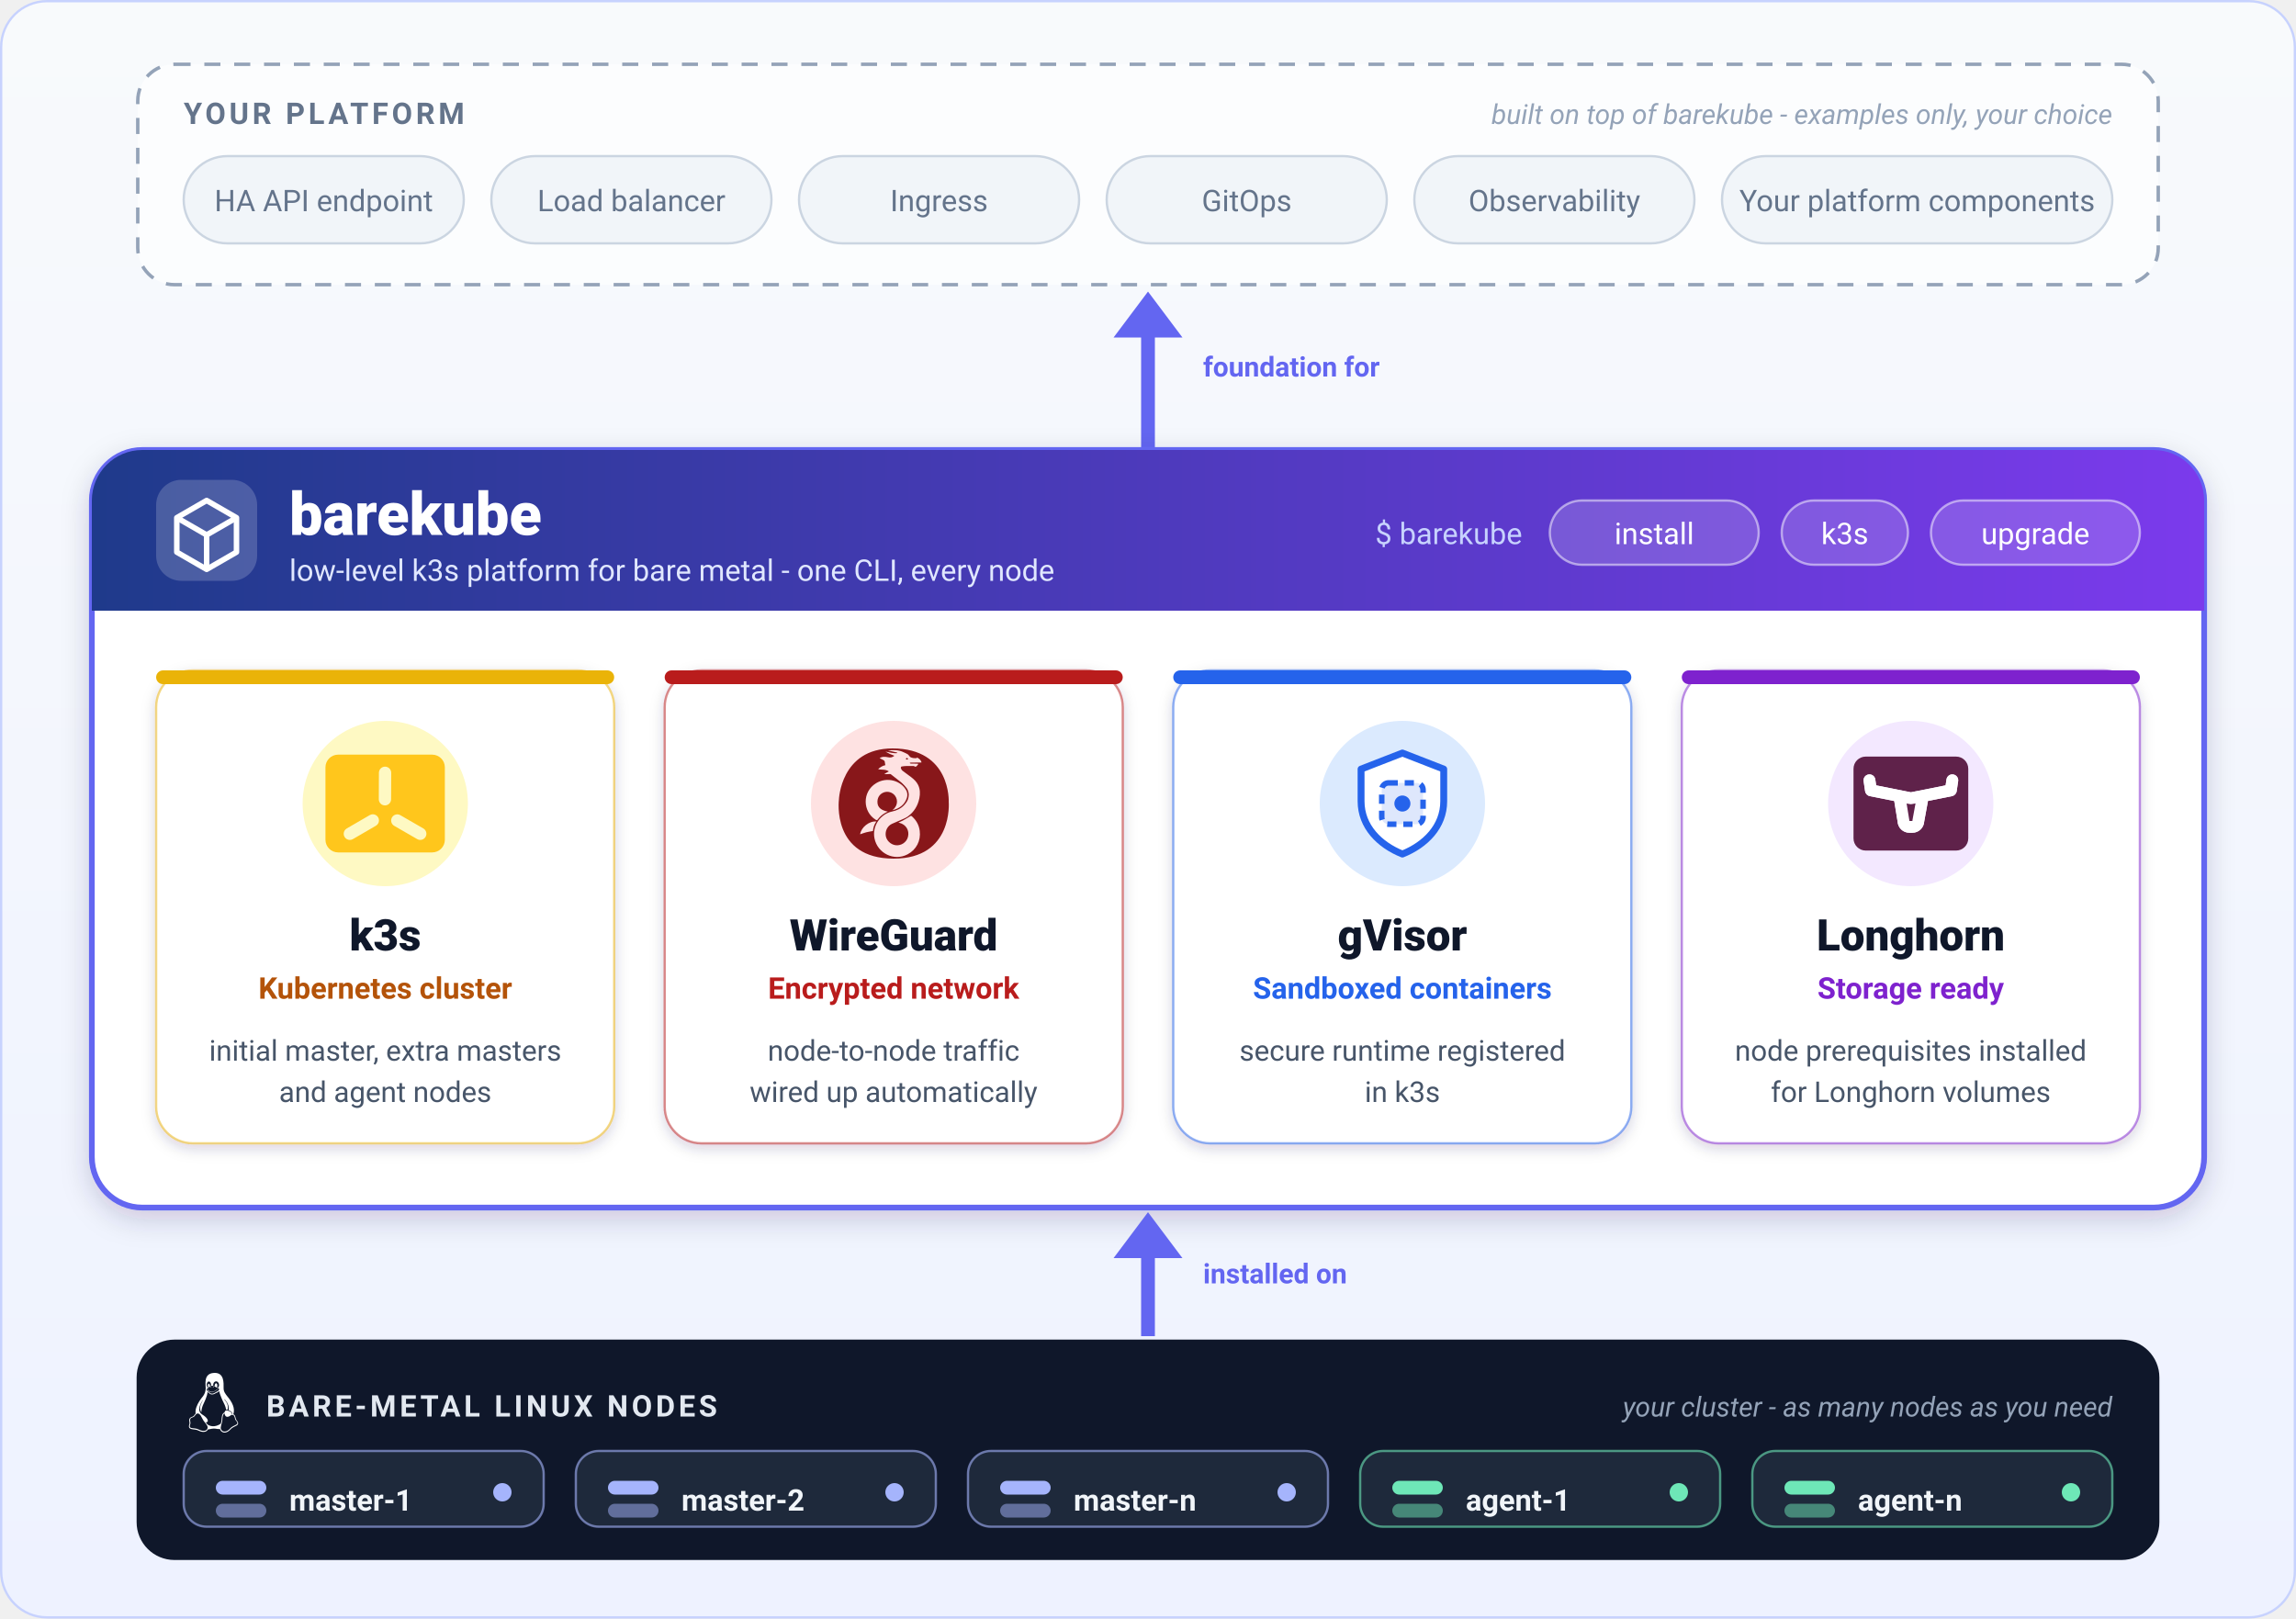
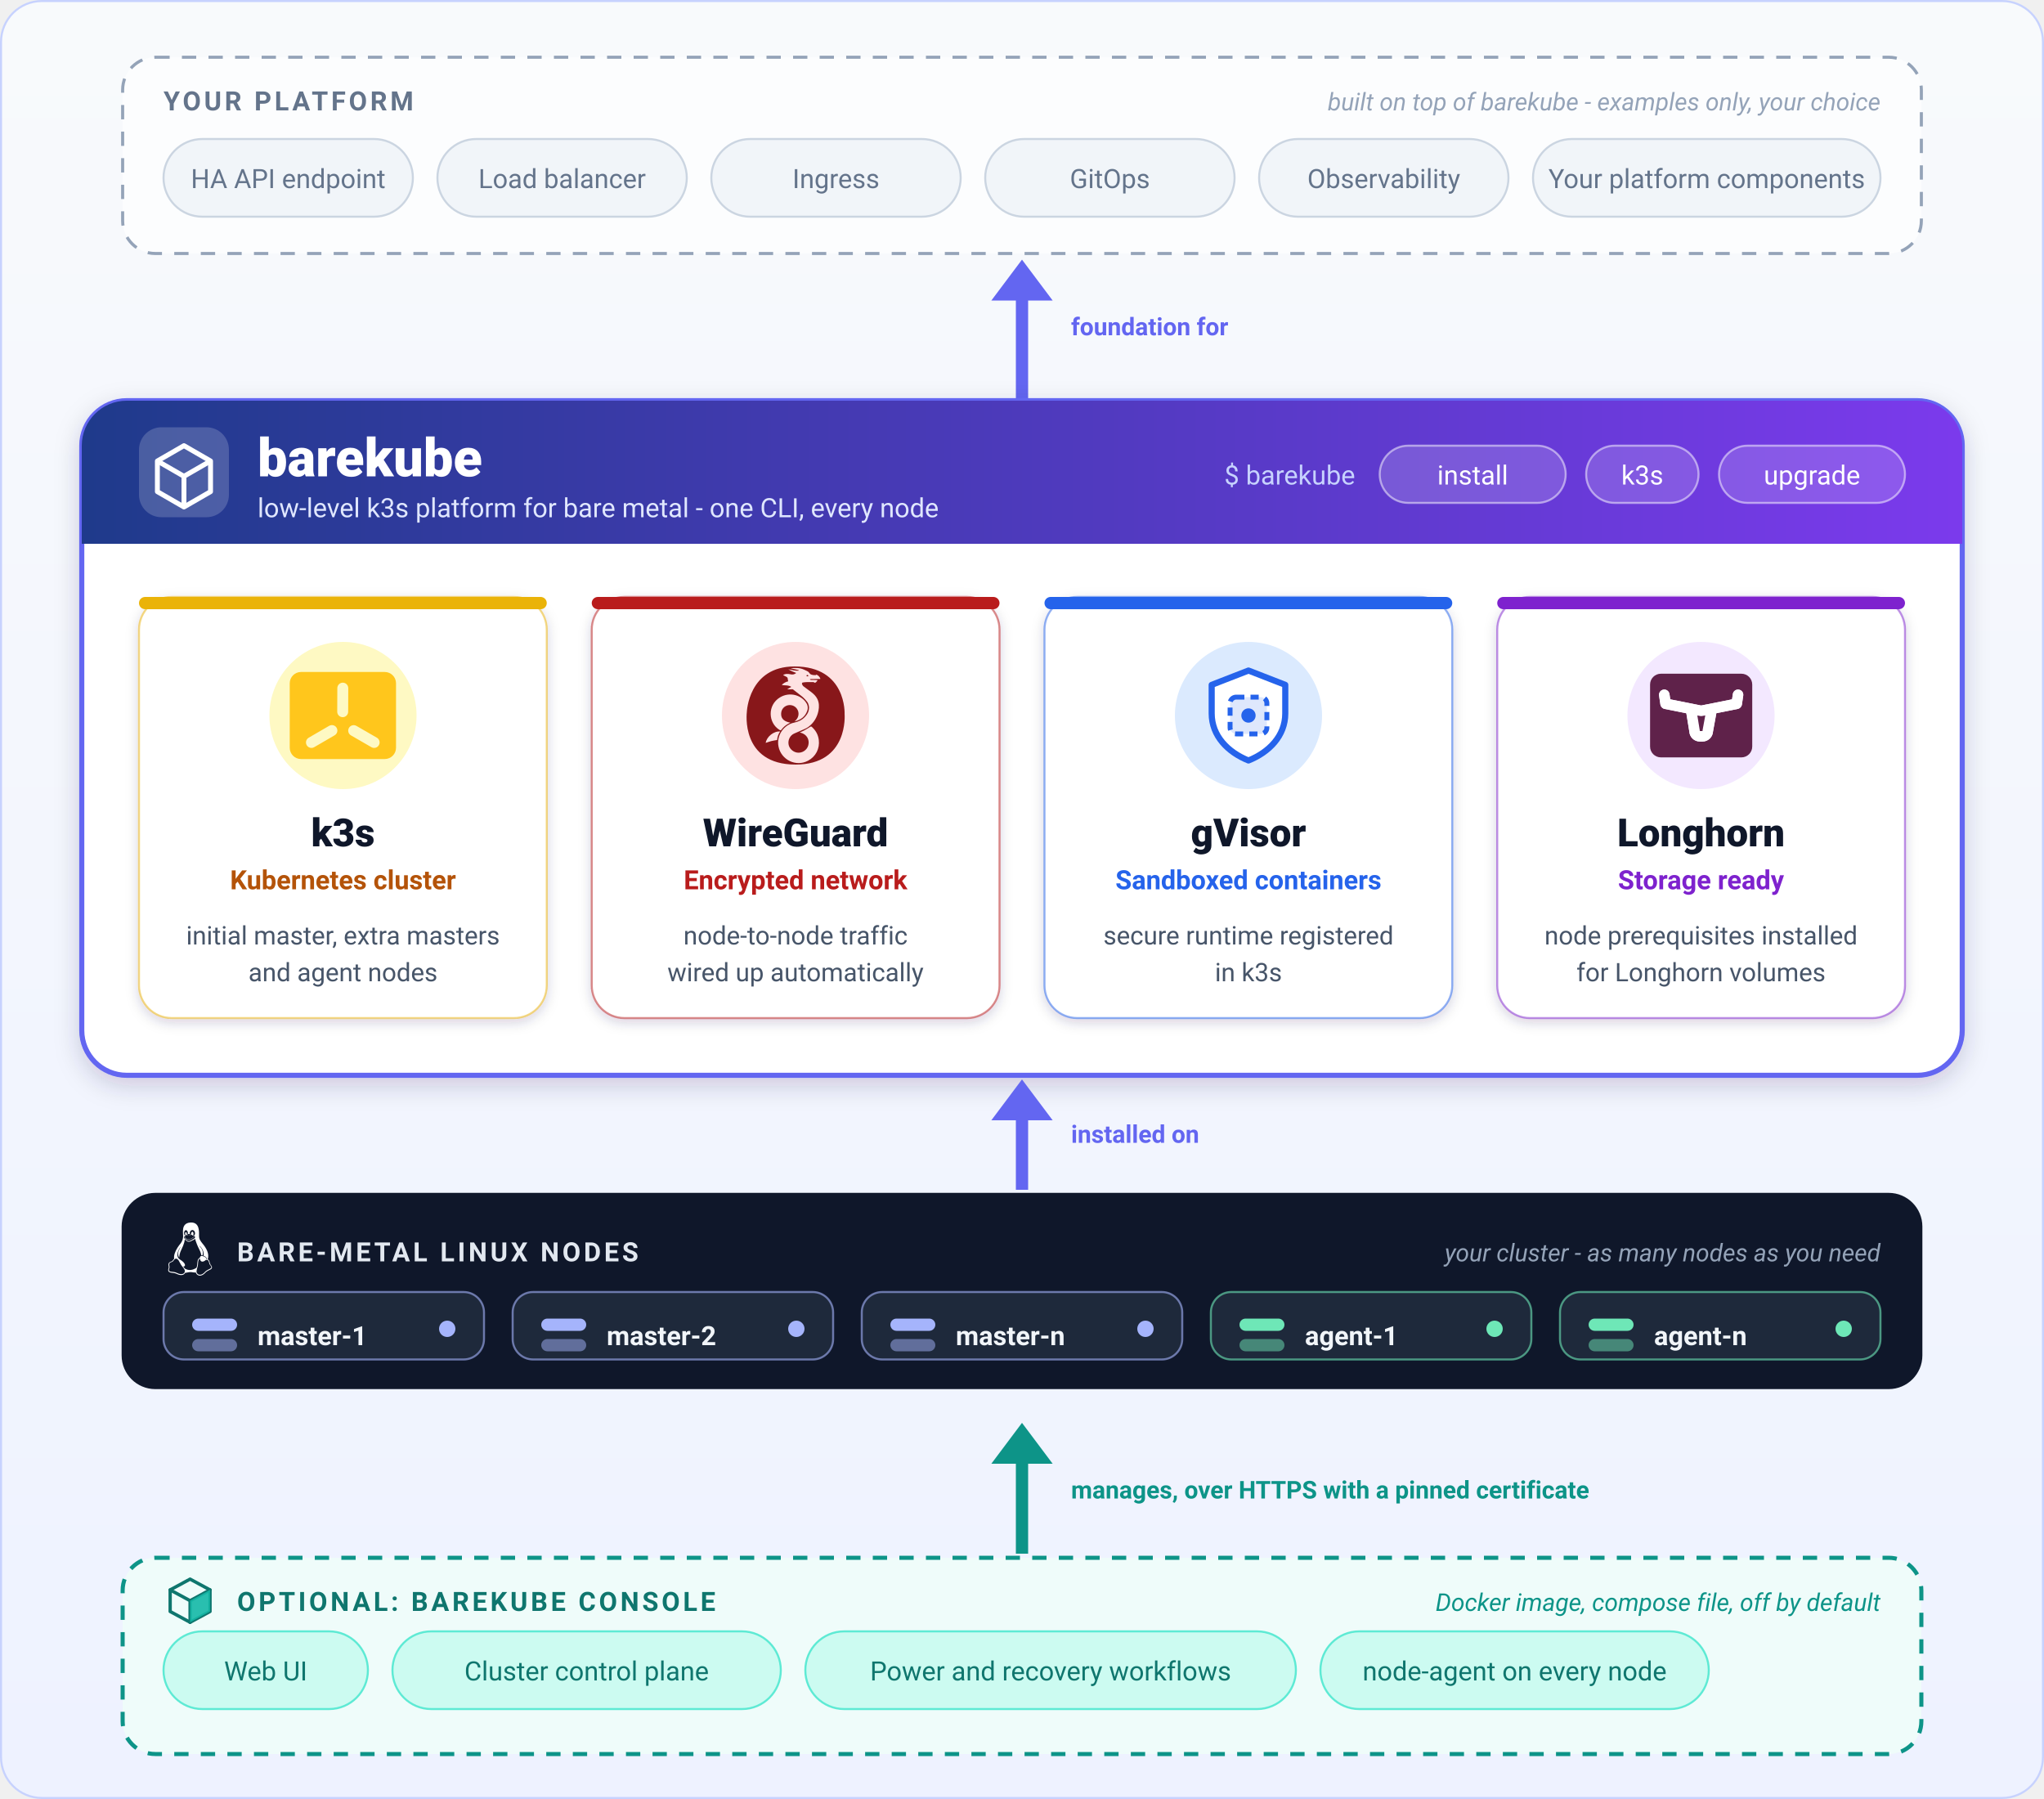
- <svg xmlns="http://www.w3.org/2000/svg" viewBox="0 0 1000 705" width="1000" height="705" role="img" aria-labelledby="t d">
+ <svg xmlns="http://www.w3.org/2000/svg" viewBox="0 0 1000 880" width="1000" height="880" role="img" aria-labelledby="t d">
  <defs>
    <linearGradient id="hdr" x1="0" y1="0" x2="1" y2="0">
      <stop offset="0" stop-color="#1e3a8a" />
      <stop offset="1" stop-color="#7c3aed" />
    </linearGradient>
    <linearGradient id="bg" x1="0" y1="0" x2="0" y2="1">
      <stop offset="0" stop-color="#f8fafc" />
      <stop offset="1" stop-color="#eef2ff" />
    </linearGradient>
    <filter id="sh" x="-10%" y="-10%" width="120%" height="130%">
      <feDropShadow dx="0" dy="4" stdDeviation="6" flood-color="#1e1b4b" flood-opacity="0.18" />
    </filter>
    <filter id="shs" x="-10%" y="-10%" width="120%" height="130%">
      <feDropShadow dx="0" dy="2" stdDeviation="3" flood-color="#1e1b4b" flood-opacity="0.18" />
    </filter>
    <style>text{font-family:-apple-system,"Segoe UI",Roboto,Helvetica,Arial,sans-serif}</style>
  </defs>
-   <rect x="0.5" y="0.5" width="999" height="704" rx="20" fill="url(#bg)" stroke="#c7d2fe" />
+   <rect x="0.5" y="0.5" width="999" height="879" rx="20" fill="url(#bg)" stroke="#c7d2fe" />
  <rect x="60" y="28" width="880" height="96" rx="16" fill="#ffffff" fill-opacity="0.6" stroke="#94a3b8" stroke-width="1.5" stroke-dasharray="7 6" />
  <text x="80" y="54" font-size="13" font-weight="700" letter-spacing="1.5" fill="#64748b">YOUR PLATFORM</text>
  <text x="920" y="54" text-anchor="end" font-size="12" fill="#94a3b8" font-style="italic">built on top of barekube - examples only, your choice</text>
  <rect x="80" y="68" width="122" height="38" rx="19" fill="#f1f5f9" stroke="#cbd5e1" />
  <text x="141.0" y="92" text-anchor="middle" font-size="13" fill="#64748b">HA API endpoint</text>
  <rect x="214" y="68" width="122" height="38" rx="19" fill="#f1f5f9" stroke="#cbd5e1" />
  <text x="275.0" y="92" text-anchor="middle" font-size="13" fill="#64748b">Load balancer</text>
  <rect x="348" y="68" width="122" height="38" rx="19" fill="#f1f5f9" stroke="#cbd5e1" />
  <text x="409.0" y="92" text-anchor="middle" font-size="13" fill="#64748b">Ingress</text>
  <rect x="482" y="68" width="122" height="38" rx="19" fill="#f1f5f9" stroke="#cbd5e1" />
  <text x="543.0" y="92" text-anchor="middle" font-size="13" fill="#64748b">GitOps</text>
  <rect x="616" y="68" width="122" height="38" rx="19" fill="#f1f5f9" stroke="#cbd5e1" />
  <text x="677.0" y="92" text-anchor="middle" font-size="13" fill="#64748b">Observability</text>
  <rect x="750" y="68" width="170" height="38" rx="19" fill="#f1f5f9" stroke="#cbd5e1" />
  <text x="835.0" y="92" text-anchor="middle" font-size="13" fill="#64748b">Your platform components</text>
  <path d="M497.0 198 V147 H485 L500 127 L515 147 H503.0 V198 Z" fill="#6366f1" />
  <text x="524" y="164" font-size="12" fill="#6366f1" font-weight="600">foundation for</text>
  <rect x="40" y="196" width="920" height="330" rx="22" fill="#ffffff" stroke="#6366f1" stroke-width="2.5" filter="url(#sh)" />
  <path d="M40 218 a22 22 0 0 1 22 -22 h876 a22 22 0 0 1 22 22 v48 h-920 z" fill="url(#hdr)" />
  <g transform="translate(68,209)">
    <rect width="44" height="44" rx="11" fill="#fff" fill-opacity="0.18" />
    <path d="M22 9 L35 16.5 V31.5 L22 39 L9 31.5 V16.5 Z" fill="none" stroke="#fff" stroke-width="2.4" stroke-linejoin="round" />
    <path d="M9 16.5 L22 24 L35 16.5 M22 24 V39" fill="none" stroke="#fff" stroke-width="2.4" stroke-linejoin="round" />
  </g>
  <text x="126" y="233" font-size="26" font-weight="800" fill="#fff">barekube</text>
  <text x="126" y="253" font-size="13" fill="#e0e7ff">low-level k3s platform for bare metal - one CLI, every node</text>
  <rect x="841" y="218" width="91" height="28" rx="14" fill="#fff" fill-opacity="0.16" stroke="#fff" stroke-opacity="0.5" />
  <text x="886.5" y="237" text-anchor="middle" font-size="13" font-family="ui-monospace,Menlo,Consolas,monospace" fill="#fff">upgrade</text>
  <rect x="776" y="218" width="55" height="28" rx="14" fill="#fff" fill-opacity="0.16" stroke="#fff" stroke-opacity="0.5" />
  <text x="803.5" y="237" text-anchor="middle" font-size="13" font-family="ui-monospace,Menlo,Consolas,monospace" fill="#fff">k3s</text>
  <rect x="675" y="218" width="91" height="28" rx="14" fill="#fff" fill-opacity="0.16" stroke="#fff" stroke-opacity="0.5" />
  <text x="720.5" y="237" text-anchor="middle" font-size="13" font-family="ui-monospace,Menlo,Consolas,monospace" fill="#fff">install</text>
  <text x="663" y="237" text-anchor="end" font-size="13" font-family="ui-monospace,Menlo,Consolas,monospace" fill="#c7d2fe">$ barekube</text>
  <g filter="url(#shs)">
    <rect x="68.0" y="292" width="199.5" height="206" rx="16" fill="#ffffff" stroke="#eab308" stroke-opacity="0.5" />
  </g>
  <rect x="68.0" y="292" width="199.5" height="6" rx="3" fill="#eab308" />
  <circle cx="167.8" cy="350" r="36" fill="#fef9c3" />
  <svg x="141.75" y="324" width="52" height="52" viewBox="0 0 194.256 159.089" preserveAspectRatio="xMidYMid meet">
    <path fill="#ffc61c" d="M173.695,0H20.561A20.621,20.621,0,0,0-0,20.561V138.528a20.621,20.621,0,0,0,20.561,20.561H173.695a20.621,20.621,0,0,0,20.561-20.561V20.561A20.621,20.621,0,0,0,173.695,0ZM82.083,115.687,44.711,137.405a10,10,0,1,1-10.049-17.292L72.034,98.395a10,10,0,1,1,10.049,17.292ZM96.785,82.598h-.045A10,10,0,0,1,86.784,72.554l.188-43.053a10.001,10.001,0,0,1,9.999-9.957h.045a10,10,0,0,1,9.956,10.043l-.188,43.053A10.001,10.001,0,0,1,96.785,82.598Zm66.125,51.157a9.996,9.996,0,0,1-13.66,3.66l-37.427-21.608a10,10,0,0,1,10-17.32l37.427,21.608A9.999,9.999,0,0,1,162.91,133.755Z" />
  </svg>
  <text x="167.8" y="414" text-anchor="middle" font-size="19" font-weight="800" fill="#0f172a">k3s</text>
  <text x="167.8" y="435" text-anchor="middle" font-size="13" font-weight="600" fill="#b45309">Kubernetes cluster</text>
  <text x="167.8" y="462" text-anchor="middle" font-size="12.5" fill="#475569">initial master, extra masters</text>
  <text x="167.8" y="480" text-anchor="middle" font-size="12.5" fill="#475569">and agent nodes</text>
  <g filter="url(#shs)">
    <rect x="289.5" y="292" width="199.5" height="206" rx="16" fill="#ffffff" stroke="#b91c1c" stroke-opacity="0.5" />
  </g>
  <rect x="289.5" y="292" width="199.5" height="6" rx="3" fill="#b91c1c" />
  <circle cx="389.2" cy="350" r="36" fill="#fee2e2" />
  <svg x="365.25" y="326" width="48" height="48" viewBox="0 0 24 24" preserveAspectRatio="xMidYMid meet">
    <path fill="#88171a" fill-rule="evenodd" d="M23.98 11.645S24.533 0 11.735 0C.418 0 .064 11.17.064 11.17S-1.6 24 11.997 24C25.04 24 23.98 11.645 23.98 11.645zM8.155 7.576c2.4-1.47 5.469-.571 6.618 1.638.218.419.246 1.063.108 1.503-.477 1.516-1.601 2.366-3.145 2.728.455-.39.817-.832.933-1.442a2.112 2.112 0 0 0-.364-1.677 2.14 2.14 0 0 0-2.465-.75c-.95.36-1.47 1.228-1.377 2.294.087.99.839 1.632 2.245 1.876-.21.111-.372.193-.53.281a5.113 5.113 0 0 0-1.644 1.43c-.143.192-.24.208-.458.075-2.827-1.729-3.009-6.067.078-7.956zM6.04 18.258c-.455.116-.895.286-1.359.438.227-1.532 2.021-2.943 3.539-2.782a3.91 3.91 0 0 0-.74 2.072c-.504.093-.98.155-1.44.272zM15.703 3.3c.448.017.898.01 1.347.02a2.324 2.324 0 0 1 .334.047 3.249 3.249 0 0 1-.34.434c-.16.15-.341.296-.573.069-.055-.055-.187-.042-.283-.044-.447-.005-.894-.02-1.34-.003a8.323 8.323 0 0 0-1.154.118c-.072.013-.178.25-.146.338.078.207.191.435.359.567.619.49 1.277.928 1.9 1.413.604.472 1.167.99 1.51 1.7.446.928.46 1.9.267 2.877-.322 1.63-1.147 2.98-2.483 3.962-.538.395-1.205.62-1.821.903-.543.25-1.1.465-1.644.712-.98.446-1.53 1.51-1.369 2.615.149 1.015 1.04 1.862 2.059 2.037 1.223.21 2.486-.586 2.785-1.83.336-1.397-.423-2.646-1.845-3.024l-.256-.066c.38-.17.708-.291 1.012-.458q.793-.437 1.558-.925c.15-.096.231-.096.36.014.977.846 1.56 1.898 1.724 3.187.27 2.135-.74 4.096-2.646 5.101-2.948 1.555-6.557-.215-7.208-3.484-.558-2.8 1.418-5.34 3.797-5.83 1.023-.211 1.958-.637 2.685-1.425.47-.508.697-.944.775-1.141a3.165 3.165 0 0 0 .217-1.158 2.71 2.71 0 0 0-.237-.992c-.248-.566-1.2-1.466-1.435-1.656l-2.24-1.754c-.079-.065-.168-.06-.36-.047-.23.016-.815.048-1.067-.018.204-.155.76-.38 1-.56-.726-.49-1.554-.314-2.315-.46.176-.328 1.046-.831 1.541-.888a7.323 7.323 0 0 0-.135-.822c-.03-.111-.154-.22-.263-.283-.262-.154-.541-.281-.843-.434a1.755 1.755 0 0 1 .906-.28 3.385 3.385 0 0 1 .908.088c.54.123.97.042 1.399-.324-.338-.136-.676-.26-1.003-.407a9.843 9.843 0 0 1-.942-.493c.85.118 1.671.437 2.54.32l.022-.118-2.018-.47c1.203-.11 2.323-.128 3.384.388.299.146.61.266.897.432.14.08.233.24.348.365.09.098.164.23.276.29.424.225.89.234 1.366.223l.01-.16c.479.15 1.017.702 1.017 1.105-.776 0-1.55-.003-2.325.004-.083 0-.165.061-.247.094.078.046.155.128.235.131z M14.703 2.153a.118.118 0 0 0-.016.19.179.179 0 0 0 .246.065c.075-.038.148-.078.238-.125-.072-.062-.13-.114-.19-.163-.106-.087-.193-.032-.278.033z" />
  </svg>
  <text x="389.2" y="414" text-anchor="middle" font-size="19" font-weight="800" fill="#0f172a">WireGuard</text>
  <text x="389.2" y="435" text-anchor="middle" font-size="13" font-weight="600" fill="#b91c1c">Encrypted network</text>
  <text x="389.2" y="462" text-anchor="middle" font-size="12.5" fill="#475569">node-to-node traffic</text>
  <text x="389.2" y="480" text-anchor="middle" font-size="12.5" fill="#475569">wired up automatically</text>
  <g filter="url(#shs)">
    <rect x="511.0" y="292" width="199.5" height="206" rx="16" fill="#ffffff" stroke="#2563eb" stroke-opacity="0.5" />
  </g>
  <rect x="511.0" y="292" width="199.5" height="6" rx="3" fill="#2563eb" />
  <circle cx="610.8" cy="350" r="36" fill="#dbeafe" />
  <g transform="translate(586.8,326)">
    <path d="M24 2 L42 9 V23 C42 34 34 42 24 46 C14 42 6 34 6 23 V9 Z" fill="#fff" stroke="#2563eb" stroke-width="3" stroke-linejoin="round" />
    <rect x="15" y="15" width="18" height="18" rx="3" fill="#2563eb" fill-opacity="0.15" stroke="#2563eb" stroke-width="2.4" stroke-dasharray="4 3" />
    <circle cx="24" cy="24" r="3.5" fill="#2563eb" />
  </g>
  <text x="610.8" y="414" text-anchor="middle" font-size="19" font-weight="800" fill="#0f172a">gVisor</text>
  <text x="610.8" y="435" text-anchor="middle" font-size="13" font-weight="600" fill="#2563eb">Sandboxed containers</text>
  <text x="610.8" y="462" text-anchor="middle" font-size="12.5" fill="#475569">secure runtime registered</text>
  <text x="610.8" y="480" text-anchor="middle" font-size="12.5" fill="#475569">in k3s</text>
  <g filter="url(#shs)">
    <rect x="732.5" y="292" width="199.5" height="206" rx="16" fill="#ffffff" stroke="#7e22ce" stroke-opacity="0.5" />
  </g>
  <rect x="732.5" y="292" width="199.5" height="6" rx="3" fill="#7e22ce" />
  <circle cx="832.2" cy="350" r="36" fill="#f3e8ff" />
  <svg x="806.25" y="324" width="52" height="52" viewBox="0 0 356.98 294.48" preserveAspectRatio="xMidYMid meet">
    <path fill="#5f224a" d="M313.862,6.87H43.379A36.423,36.423,0,0,0,7.062,43.186V251.554A36.423,36.423,0,0,0,43.379,287.87h270.483a36.423,36.423,0,0,0,36.316-36.316V43.186A36.423,36.423,0,0,0,313.862,6.87Zm6.106,73.418-.004.027L315.545,110.342a17.664,17.664,0,0,1-14.017,14.75L229.697,139.433c-.012.072-.015.143-.028.215L218.424,201.205a35.373,35.373,0,0,1-35.278,33.459H174.092a35.372,35.372,0,0,1-35.288-33.662l-9.964-61.309L55.712,125.092A17.664,17.664,0,0,1,41.695,110.342L37.276,80.315A17.663,17.663,0,0,1,72.226,75.171l2.606,17.715L178.62,113.607,282.408,92.886,285.014,75.171a17.663,17.663,0,1,1,34.954,5.117Z" />
    <path fill="#fff" d="M305.05,60.253A17.663,17.663,0,0,0,285.014,75.171l-2.606,17.715L178.62,113.607,74.832,92.886,72.226,75.171a17.663,17.663,0,0,0-34.95,5.144L41.695,110.342a17.664,17.664,0,0,0,14.017,14.75l73.128,14.6,9.964,61.309a35.372,35.372,0,0,0,35.288,33.662h9.054A35.373,35.373,0,0,0,218.424,201.205L229.669,139.648c.013-.072.016-.143.028-.215l71.831-14.341a17.664,17.664,0,0,0,14.017-14.75l4.419-30.027.004-.027A17.663,17.663,0,0,0,305.05,60.253ZM183.434,196.163a17.66,17.66,0,0,0-.288,3.175h-9.054a17.532,17.532,0,0,0-.229-2.834l-8.034-49.427,9.333,1.863a17.681,17.681,0,0,0,6.917,0l10.361-2.069Z" />
    <path fill="#5f224a" d="M178.62,149.282a17.679,17.679,0,0,1-3.458-.342l-9.333-1.863,8.034,49.427a17.532,17.532,0,0,1,.229,2.834h9.054a17.66,17.66,0,0,1,.288-3.175l9.005-49.291-10.361,2.069A17.679,17.679,0,0,1,178.62,149.282Z" />
  </svg>
  <text x="832.2" y="414" text-anchor="middle" font-size="19" font-weight="800" fill="#0f172a">Longhorn</text>
  <text x="832.2" y="435" text-anchor="middle" font-size="13" font-weight="600" fill="#7e22ce">Storage ready</text>
  <text x="832.2" y="462" text-anchor="middle" font-size="12.5" fill="#475569">node prerequisites installed</text>
  <text x="832.2" y="480" text-anchor="middle" font-size="12.5" fill="#475569">for Longhorn volumes</text>
  <path d="M497.0 582 V548 H485 L500 528 L515 548 H503.0 V582 Z" fill="#6366f1" />
  <text x="524" y="559" font-size="12" fill="#6366f1" font-weight="600">installed on</text>
  <rect x="60" y="584" width="880" height="95" rx="16" fill="#0f172a" stroke="#0f172a" />
  <svg x="80" y="598" width="26" height="26" viewBox="0 0 24 24" preserveAspectRatio="xMidYMid meet">
    <path fill="#fff" d="M12.504 0c-.155 0-.315.008-.48.021-4.226.333-3.105 4.807-3.17 6.298-.076 1.092-.3 1.953-1.05 3.02-.885 1.051-2.127 2.75-2.716 4.521-.278.832-.41 1.684-.287 2.489a.424.424 0 00-.11.135c-.26.268-.45.6-.663.839-.199.199-.485.267-.797.4-.313.136-.658.269-.864.68-.09.189-.136.394-.132.602 0 .199.027.4.055.536.058.399.116.728.04.97-.249.68-.28 1.145-.106 1.484.174.334.535.47.94.601.81.2 1.91.135 2.774.6.926.466 1.866.67 2.616.47.526-.116.97-.464 1.208-.946.587-.003 1.23-.269 2.26-.334.699-.058 1.574.267 2.577.2.025.134.063.198.114.333l.003.003c.391.778 1.113 1.132 1.884 1.071.771-.06 1.592-.536 2.257-1.306.631-.765 1.683-1.084 2.378-1.503.348-.199.629-.469.649-.853.023-.4-.2-.811-.714-1.376v-.097l-.003-.003c-.17-.2-.25-.535-.338-.926-.085-.401-.182-.786-.492-1.046h-.003c-.059-.054-.123-.067-.188-.135a.357.357 0 00-.19-.064c.431-1.278.264-2.55-.173-3.694-.533-1.41-1.465-2.638-2.175-3.483-.796-1.005-1.576-1.957-1.56-3.368.026-2.152.236-6.133-3.544-6.139zm.529 3.405h.013c.213 0 .396.062.584.198.19.135.33.332.438.533.105.259.158.459.166.724 0-.02.006-.04.006-.06v.105a.086.086 0 01-.004-.021l-.004-.024a1.807 1.807 0 01-.15.706.953.953 0 01-.213.335.71.71 0 00-.088-.042c-.104-.045-.198-.064-.284-.133a1.312 1.312 0 00-.22-.066c.05-.06.146-.133.183-.198.053-.128.082-.264.088-.402v-.02a1.21 1.21 0 00-.061-.4c-.045-.134-.101-.2-.183-.333-.084-.066-.167-.132-.267-.132h-.016c-.093 0-.176.03-.262.132a.8.8 0 00-.205.334 1.18 1.18 0 00-.09.4v.019c.002.089.008.179.02.267-.193-.067-.438-.135-.607-.202a1.635 1.635 0 01-.018-.2v-.02a1.772 1.772 0 01.15-.768c.082-.22.232-.406.43-.533a.985.985 0 01.594-.2zm-2.962.059h.036c.142 0 .27.048.399.135.146.129.264.288.344.465.09.199.14.4.153.667v.004c.007.134.006.2-.002.266v.08c-.03.007-.056.018-.083.024-.152.055-.274.135-.393.2.012-.09.013-.18.003-.267v-.015c-.012-.133-.04-.2-.082-.333a.613.613 0 00-.166-.267.248.248 0 00-.183-.064h-.021c-.071.006-.13.04-.186.132a.552.552 0 00-.12.27.944.944 0 00-.023.33v.015c.012.135.037.2.08.334.046.134.098.2.166.268.01.009.02.018.034.024-.07.057-.117.07-.176.136a.304.304 0 01-.131.068 2.62 2.62 0 01-.275-.402 1.772 1.772 0 01-.155-.667 1.759 1.759 0 01.08-.668 1.43 1.43 0 01.283-.535c.128-.133.26-.2.418-.2zm1.37 1.706c.332 0 .733.065 1.216.399.293.2.523.269 1.052.468h.003c.255.136.405.266.478.399v-.131a.571.571 0 01.016.47c-.123.31-.516.643-1.063.842v.002c-.268.135-.501.333-.775.465-.276.135-.588.292-1.012.267a1.139 1.139 0 01-.448-.067 3.566 3.566 0 01-.322-.198c-.195-.135-.363-.332-.612-.465v-.005h-.005c-.4-.246-.616-.512-.686-.71-.07-.268-.005-.47.193-.6.224-.135.38-.271.483-.336.104-.074.143-.102.176-.131h.002v-.003c.169-.202.436-.47.839-.601.139-.036.294-.065.466-.065zm2.8 2.142c.358 1.417 1.196 3.475 1.735 4.473.286.534.855 1.659 1.102 3.024.156-.005.33.018.513.064.646-1.671-.546-3.467-1.089-3.966-.22-.2-.232-.335-.123-.335.59.534 1.365 1.572 1.646 2.757.13.535.16 1.104.021 1.67.067.028.135.06.205.067 1.032.534 1.413.938 1.23 1.537v-.043c-.06-.003-.12 0-.18 0h-.016c.151-.467-.182-.825-1.065-1.224-.915-.4-1.646-.336-1.77.465-.008.043-.013.066-.018.135-.068.023-.139.053-.209.064-.43.268-.662.669-.793 1.187-.13.533-.17 1.156-.205 1.869v.003c-.02.334-.17.838-.319 1.35-1.5 1.072-3.58 1.538-5.348.334a2.645 2.645 0 00-.402-.533 1.45 1.45 0 00-.275-.333c.182 0 .338-.03.465-.067a.615.615 0 00.314-.334c.108-.267 0-.697-.345-1.163-.345-.467-.931-.995-1.788-1.521-.63-.4-.986-.87-1.15-1.396-.165-.534-.143-1.085-.015-1.645.245-1.07.873-2.11 1.274-2.763.107-.065.037.135-.408.974-.396.751-1.14 2.497-.122 3.854a8.123 8.123 0 01.647-2.876c.564-1.278 1.743-3.504 1.836-5.268.048.036.217.135.289.202.218.133.38.333.59.465.21.201.477.335.876.335.039.003.075.006.11.006.412 0 .73-.134.997-.268.29-.134.52-.334.74-.4h.005c.467-.135.835-.402 1.044-.7zm2.185 8.958c.037.6.343 1.245.882 1.377.588.134 1.434-.333 1.791-.765l.211-.01c.315-.007.577.01.847.268l.003.003c.208.199.305.53.391.876.085.4.154.78.409 1.066.486.527.645.906.636 1.14l.003-.007v.018l-.003-.012c-.015.262-.185.396-.498.595-.63.401-1.746.712-2.457 1.57-.618.737-1.37 1.14-2.036 1.191-.664.053-1.237-.2-1.574-.898l-.005-.003c-.21-.4-.12-1.025.056-1.69.176-.668.428-1.344.463-1.897.037-.714.076-1.335.195-1.814.12-.465.308-.797.641-.984l.045-.022zm-10.814.049h.01c.053 0 .105.005.157.014.376.055.706.333 1.023.752l.91 1.664.003.003c.243.533.754 1.064 1.189 1.637.434.598.77 1.131.729 1.57v.006c-.057.744-.48 1.148-1.125 1.294-.645.135-1.52.002-2.395-.464-.968-.536-2.118-.469-2.857-.602-.369-.066-.61-.2-.723-.4-.11-.2-.113-.602.123-1.23v-.004l.002-.003c.117-.334.03-.752-.027-1.118-.055-.401-.083-.71.043-.94.16-.334.396-.4.69-.533.294-.135.64-.202.915-.47h.002v-.002c.256-.268.445-.601.668-.838.19-.201.38-.336.663-.336zm7.159-9.074c-.435.201-.945.535-1.488.535-.542 0-.97-.267-1.28-.466-.154-.134-.28-.268-.373-.335-.164-.134-.144-.333-.074-.333.109.016.129.134.199.2.096.066.215.2.36.333.292.2.68.467 1.167.467.485 0 1.053-.267 1.398-.466.195-.135.445-.334.648-.467.156-.136.149-.267.279-.267.128.016.034.134-.147.332a8.097 8.097 0 01-.69.468zm-1.082-1.583V5.64c-.006-.02.013-.042.029-.05.074-.043.18-.027.26.004.063 0 .16.067.15.135-.006.049-.085.066-.135.066-.055 0-.092-.043-.141-.068-.052-.018-.146-.008-.163-.065zm-.551 0c-.02.058-.113.049-.166.066-.047.025-.086.068-.14.068-.05 0-.13-.02-.136-.068-.01-.066.088-.133.15-.133.08-.031.184-.047.259-.005.019.009.036.03.03.05v.02h.003z" />
  </svg>
  <text x="116" y="617" font-size="13" font-weight="700" letter-spacing="1.5" fill="#e2e8f0">BARE-METAL LINUX NODES</text>
  <text x="920" y="617" text-anchor="end" font-size="12" fill="#94a3b8" font-style="italic">your cluster - as many nodes as you need</text>
  <rect x="80.0" y="632" width="156.8" height="33" rx="10" fill="#1e293b" stroke="#a5b4fc" stroke-opacity="0.6" />
  <rect x="94.0" y="645" width="22" height="6" rx="3" fill="#a5b4fc" />
  <rect x="94.0" y="655" width="22" height="6" rx="3" fill="#a5b4fc" fill-opacity="0.5" />
  <circle cx="218.8" cy="650" r="4" fill="#a5b4fc" />
  <text x="126.0" y="658" font-size="13" font-weight="700" fill="#f1f5f9">master-1</text>
  <rect x="250.8" y="632" width="156.8" height="33" rx="10" fill="#1e293b" stroke="#a5b4fc" stroke-opacity="0.6" />
  <rect x="264.8" y="645" width="22" height="6" rx="3" fill="#a5b4fc" />
  <rect x="264.8" y="655" width="22" height="6" rx="3" fill="#a5b4fc" fill-opacity="0.5" />
  <circle cx="389.6" cy="650" r="4" fill="#a5b4fc" />
  <text x="296.8" y="658" font-size="13" font-weight="700" fill="#f1f5f9">master-2</text>
  <rect x="421.6" y="632" width="156.8" height="33" rx="10" fill="#1e293b" stroke="#a5b4fc" stroke-opacity="0.6" />
  <rect x="435.6" y="645" width="22" height="6" rx="3" fill="#a5b4fc" />
  <rect x="435.6" y="655" width="22" height="6" rx="3" fill="#a5b4fc" fill-opacity="0.5" />
  <circle cx="560.4" cy="650" r="4" fill="#a5b4fc" />
  <text x="467.6" y="658" font-size="13" font-weight="700" fill="#f1f5f9">master-n</text>
  <rect x="592.4" y="632" width="156.8" height="33" rx="10" fill="#1e293b" stroke="#6ee7b7" stroke-opacity="0.6" />
  <rect x="606.4" y="645" width="22" height="6" rx="3" fill="#6ee7b7" />
  <rect x="606.4" y="655" width="22" height="6" rx="3" fill="#6ee7b7" fill-opacity="0.5" />
  <circle cx="731.2" cy="650" r="4" fill="#6ee7b7" />
  <text x="638.4" y="658" font-size="13" font-weight="700" fill="#f1f5f9">agent-1</text>
  <rect x="763.2" y="632" width="156.8" height="33" rx="10" fill="#1e293b" stroke="#6ee7b7" stroke-opacity="0.6" />
  <rect x="777.2" y="645" width="22" height="6" rx="3" fill="#6ee7b7" />
  <rect x="777.2" y="655" width="22" height="6" rx="3" fill="#6ee7b7" fill-opacity="0.5" />
  <circle cx="902.0" cy="650" r="4" fill="#6ee7b7" />
  <text x="809.2" y="658" font-size="13" font-weight="700" fill="#f1f5f9">agent-n</text>
+   <path d="M497.0 760 V716 H485 L500 696 L515 716 H503.0 V760 Z" fill="#0d9488" />
+   <text x="524" y="733" font-size="12" fill="#0d9488" font-weight="600">manages, over HTTPS with a pinned certificate</text>
+   <rect x="60" y="762" width="880" height="96" rx="16" fill="#f0fdfa" fill-opacity="0.9" stroke="#0d9488" stroke-width="2" stroke-dasharray="7 6" />
+   <svg x="80" y="770" width="26" height="26" viewBox="0 0 32 32" fill="none" stroke="#0f766e" stroke-width="2" stroke-linejoin="round" stroke-linecap="round">
+     <path d="M16 3 28 9.5v13L16 29 4 22.5v-13z" />
+     <path d="M4 9.5 16 16l12-6.5M16 16v13" />
+     <path d="M16 16 28 9.5v13L16 29z" fill="#14b8a6" stroke="none" opacity=".9" />
+   </svg>
+   <text x="116" y="788" font-size="13" font-weight="700" letter-spacing="1.5" fill="#0f766e">OPTIONAL: BAREKUBE CONSOLE</text>
+   <text x="920" y="788" text-anchor="end" font-size="12" fill="#0d9488" font-style="italic">Docker image, compose file, off by default</text>
+   <rect x="80" y="798" width="100" height="38" rx="19" fill="#ccfbf1" stroke="#5eead4" />
+   <text x="130.0" y="822" text-anchor="middle" font-size="13" fill="#0f766e">Web UI</text>
+   <rect x="192" y="798" width="190" height="38" rx="19" fill="#ccfbf1" stroke="#5eead4" />
+   <text x="287.0" y="822" text-anchor="middle" font-size="13" fill="#0f766e">Cluster control plane</text>
+   <rect x="394" y="798" width="240" height="38" rx="19" fill="#ccfbf1" stroke="#5eead4" />
+   <text x="514.0" y="822" text-anchor="middle" font-size="13" fill="#0f766e">Power and recovery workflows</text>
+   <rect x="646" y="798" width="190" height="38" rx="19" fill="#ccfbf1" stroke="#5eead4" />
+   <text x="741.0" y="822" text-anchor="middle" font-size="13" fill="#0f766e">node-agent on every node</text>
</svg>
